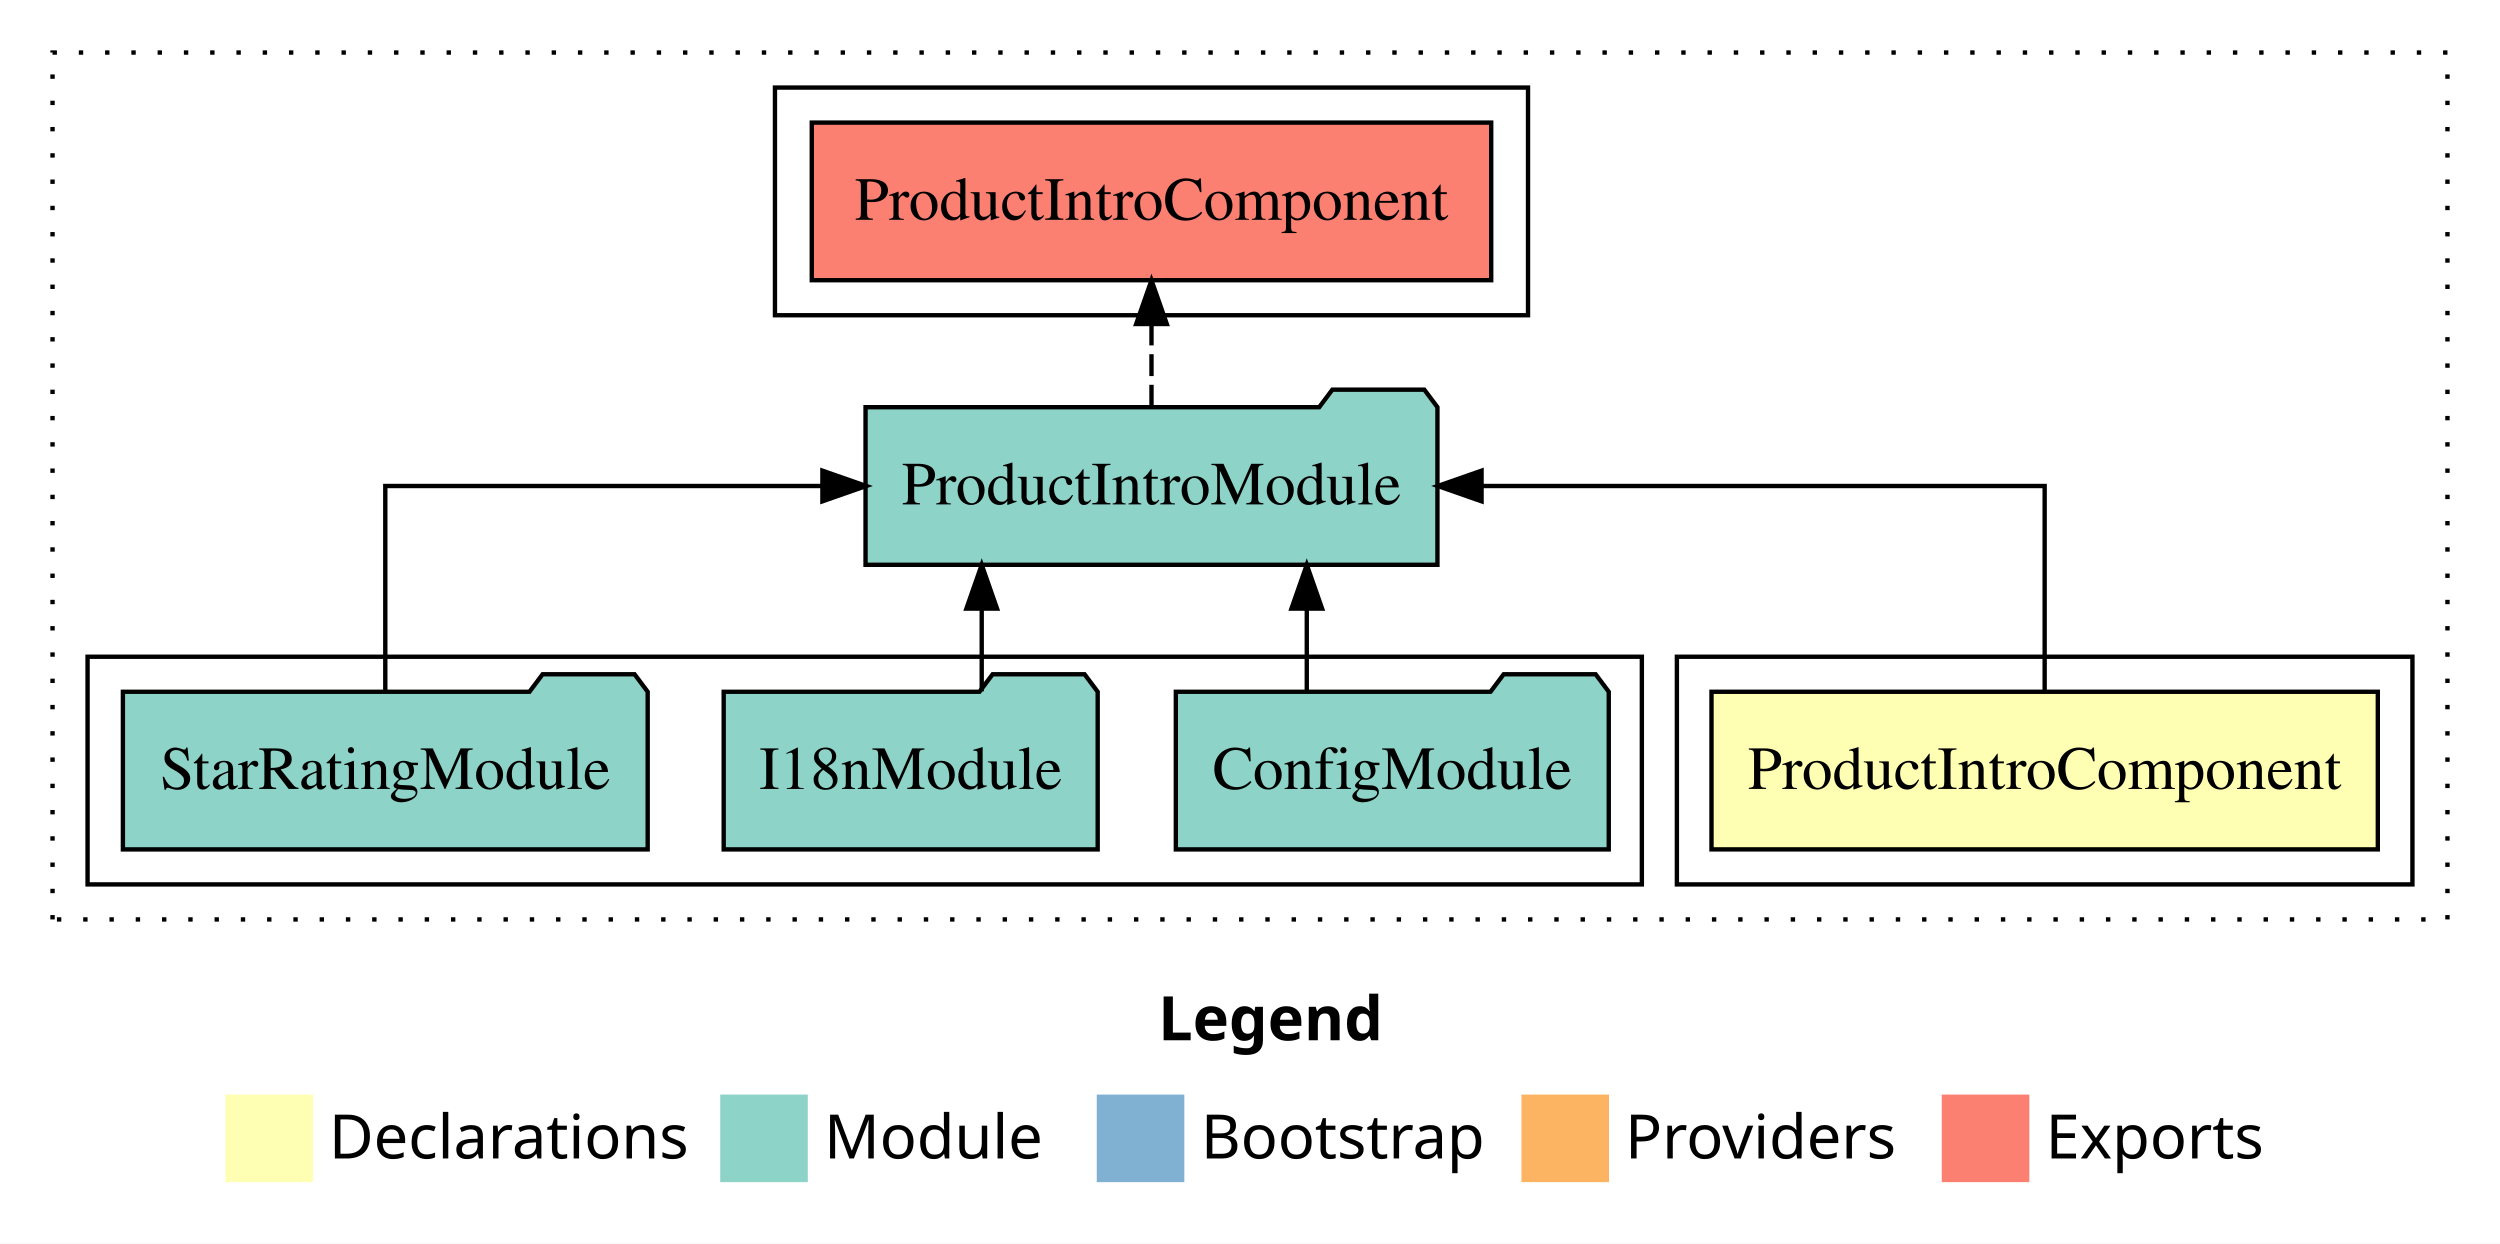
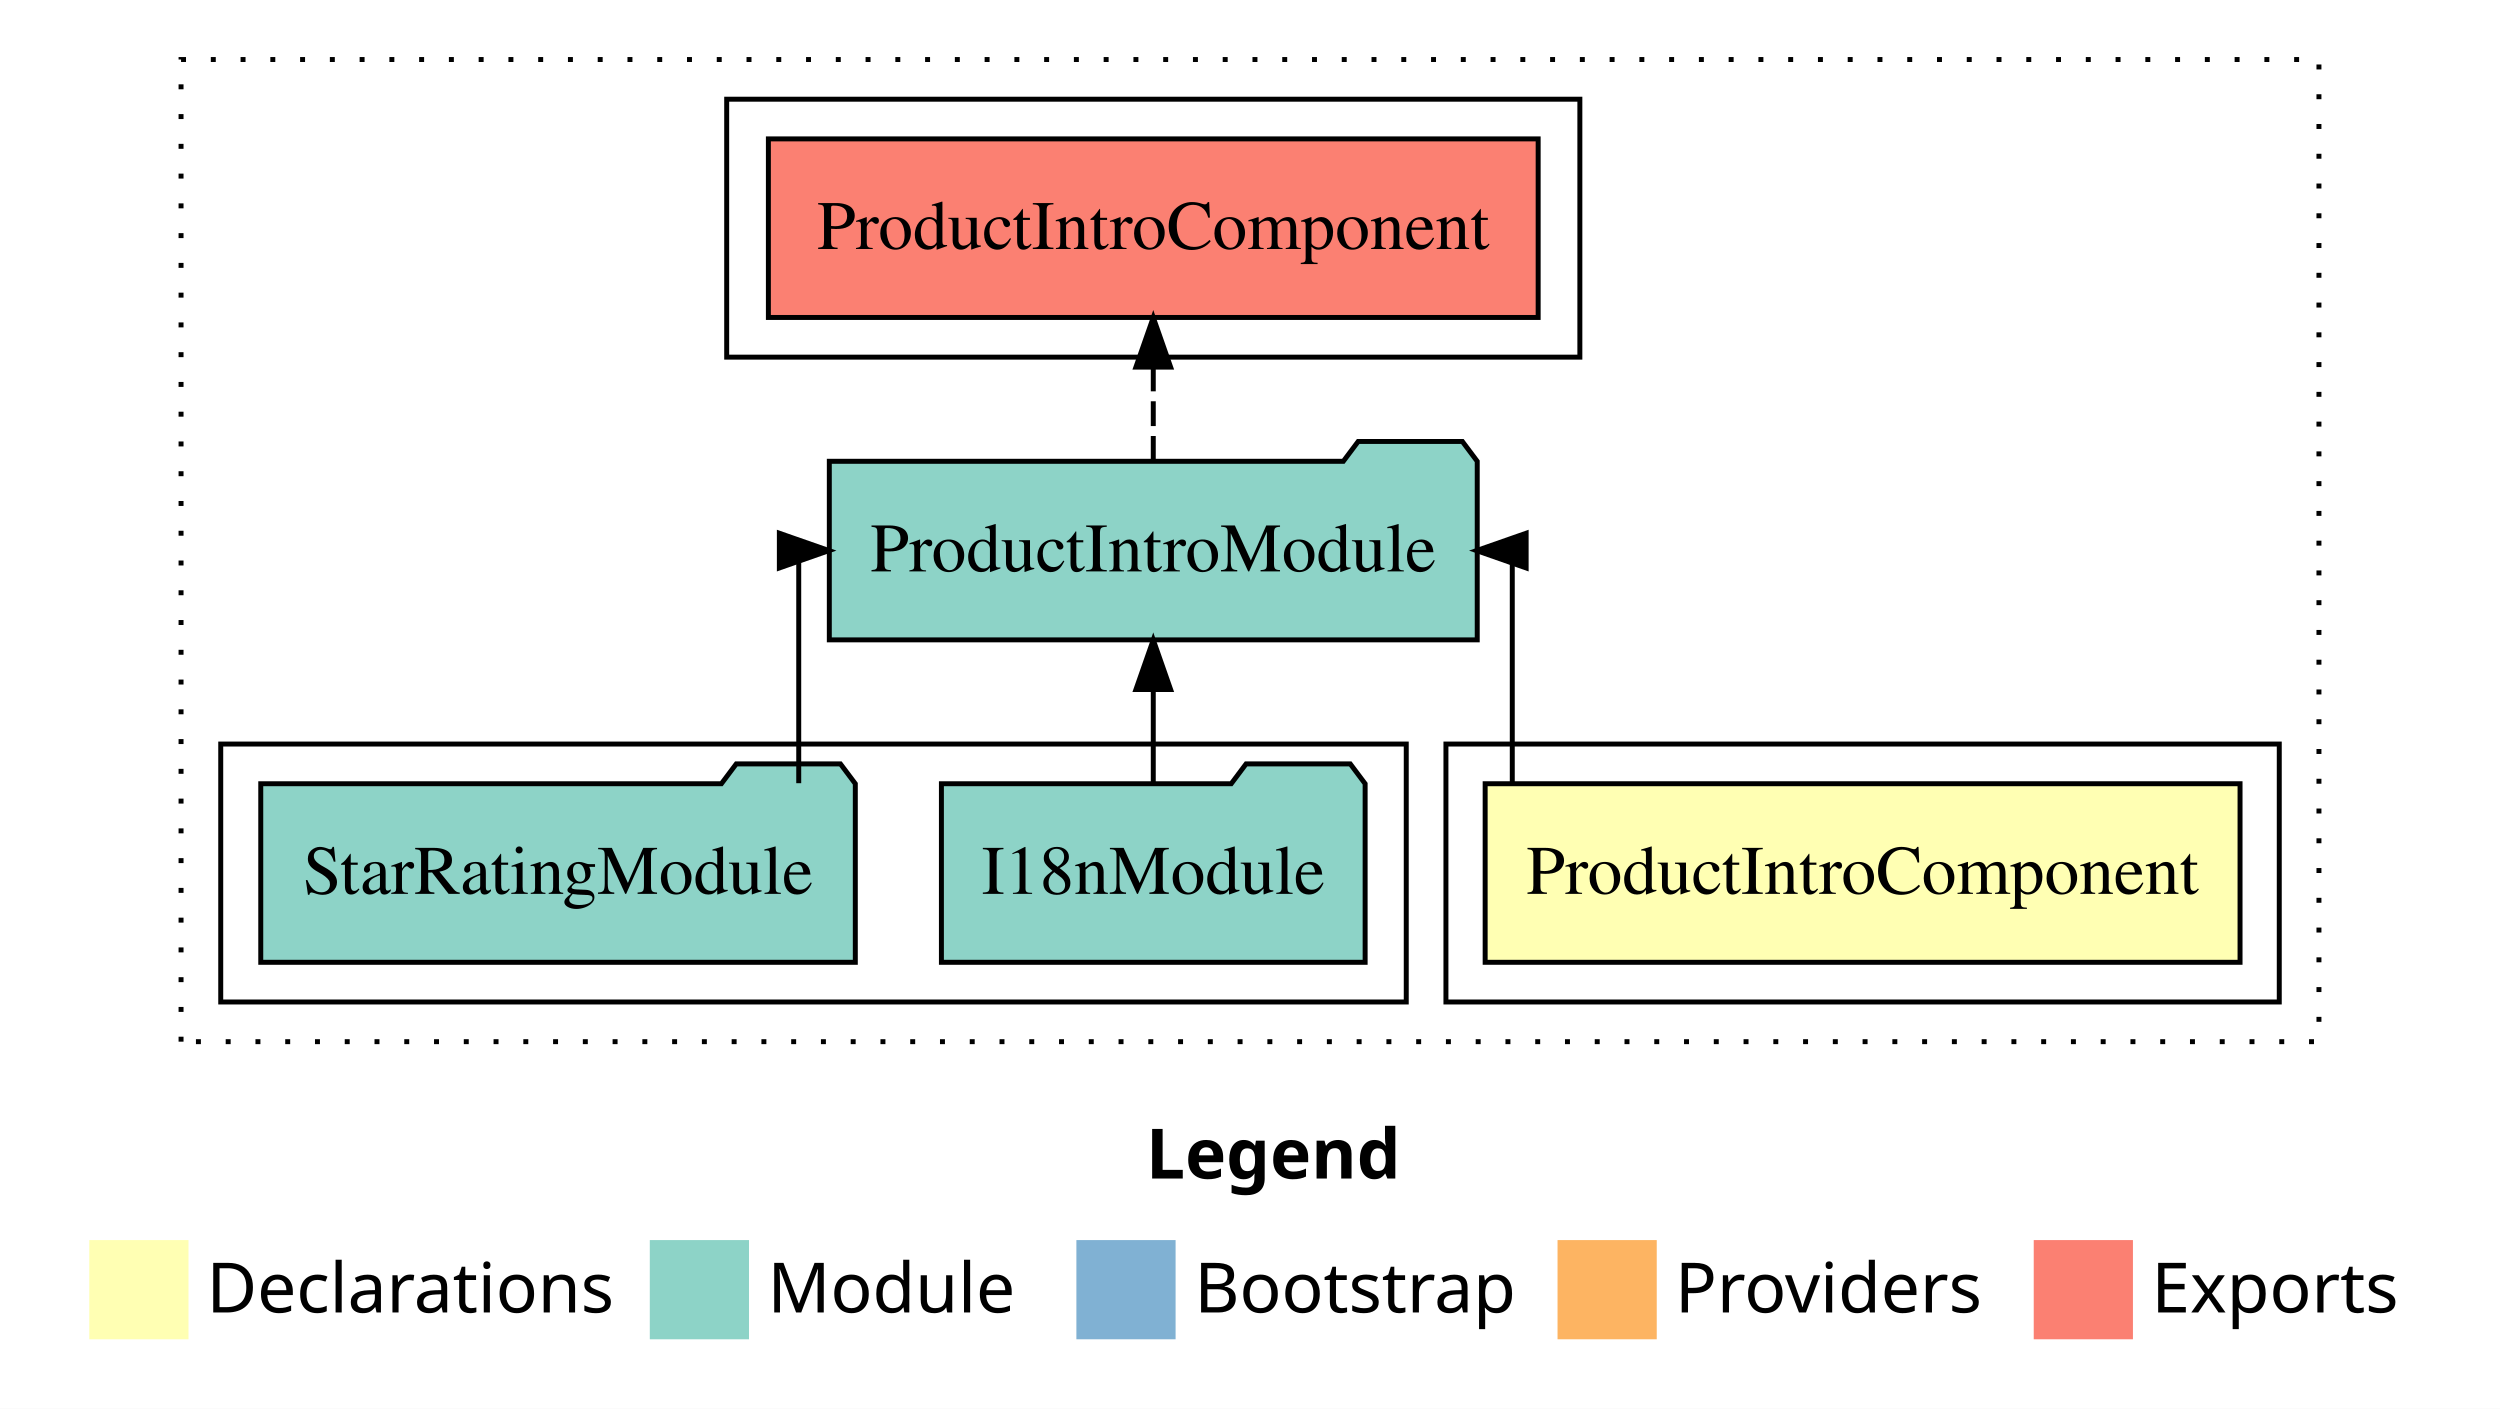
- <svg xmlns="http://www.w3.org/2000/svg" width="571pt" height="284pt" viewBox="0.00 0.00 571.00 284.00">
+ <svg xmlns="http://www.w3.org/2000/svg" width="504pt" height="284pt" viewBox="0.00 0.00 504.00 284.00">
  <g id="graph0" class="graph" transform="scale(1 1) rotate(0) translate(4 280)">
-     <polygon fill="#ffffff" stroke="transparent" points="-4,4 -4,-280 567,-280 567,4 -4,4" />
-     <text text-anchor="start" x="260.509" y="-42.4" font-family="sans-serif" font-weight="bold" font-size="14.00" fill="#000000">Legend</text>
-     <polygon fill="#ffffb3" stroke="transparent" points="47.5,-10 47.5,-30 67.5,-30 67.5,-10 47.5,-10" />
-     <text text-anchor="start" x="71.129" y="-15.4" font-family="sans-serif" font-size="14.00" fill="#000000">  Declarations</text>
-     <polygon fill="#8dd3c7" stroke="transparent" points="160.5,-10 160.5,-30 180.5,-30 180.5,-10 160.5,-10" />
-     <text text-anchor="start" x="184.225" y="-15.4" font-family="sans-serif" font-size="14.00" fill="#000000">  Module</text>
-     <polygon fill="#80b1d3" stroke="transparent" points="246.5,-10 246.5,-30 266.5,-30 266.5,-10 246.5,-10" />
-     <text text-anchor="start" x="270.281" y="-15.4" font-family="sans-serif" font-size="14.00" fill="#000000">  Bootstrap</text>
-     <polygon fill="#fdb462" stroke="transparent" points="343.5,-10 343.5,-30 363.5,-30 363.5,-10 343.5,-10" />
-     <text text-anchor="start" x="367.173" y="-15.4" font-family="sans-serif" font-size="14.00" fill="#000000">  Providers</text>
-     <polygon fill="#fb8072" stroke="transparent" points="439.5,-10 439.5,-30 459.5,-30 459.5,-10 439.5,-10" />
-     <text text-anchor="start" x="463.226" y="-15.4" font-family="sans-serif" font-size="14.00" fill="#000000">  Exports</text>
+     <polygon fill="#ffffff" stroke="transparent" points="-4,4 -4,-280 500,-280 500,4 -4,4" />
+     <text text-anchor="start" x="227.009" y="-42.4" font-family="sans-serif" font-weight="bold" font-size="14.00" fill="#000000">Legend</text>
+     <polygon fill="#ffffb3" stroke="transparent" points="14,-10 14,-30 34,-30 34,-10 14,-10" />
+     <text text-anchor="start" x="37.629" y="-15.4" font-family="sans-serif" font-size="14.00" fill="#000000">  Declarations</text>
+     <polygon fill="#8dd3c7" stroke="transparent" points="127,-10 127,-30 147,-30 147,-10 127,-10" />
+     <text text-anchor="start" x="150.725" y="-15.4" font-family="sans-serif" font-size="14.00" fill="#000000">  Module</text>
+     <polygon fill="#80b1d3" stroke="transparent" points="213,-10 213,-30 233,-30 233,-10 213,-10" />
+     <text text-anchor="start" x="236.781" y="-15.4" font-family="sans-serif" font-size="14.00" fill="#000000">  Bootstrap</text>
+     <polygon fill="#fdb462" stroke="transparent" points="310,-10 310,-30 330,-30 330,-10 310,-10" />
+     <text text-anchor="start" x="333.673" y="-15.4" font-family="sans-serif" font-size="14.00" fill="#000000">  Providers</text>
+     <polygon fill="#fb8072" stroke="transparent" points="406,-10 406,-30 426,-30 426,-10 406,-10" />
+     <text text-anchor="start" x="429.726" y="-15.4" font-family="sans-serif" font-size="14.00" fill="#000000">  Exports</text>
    <g id="clust1" class="cluster">
-       <polygon fill="none" stroke="#000000" stroke-dasharray="1,5" points="8,-70 8,-268 555,-268 555,-70 8,-70" />
+       <polygon fill="none" stroke="#000000" stroke-dasharray="1,5" points="32.5,-70 32.5,-268 463.5,-268 463.5,-70 32.5,-70" />
    </g>
    <g id="clust2" class="cluster">
-       <polygon fill="none" stroke="#000000" points="379,-78 379,-130 547,-130 547,-78 379,-78" />
+       <polygon fill="none" stroke="#000000" points="287.5,-78 287.5,-130 455.5,-130 455.5,-78 287.5,-78" />
    </g>
    <g id="clust4" class="cluster">
-       <polygon fill="none" stroke="#000000" points="16,-78 16,-130 371,-130 371,-78 16,-78" />
+       <polygon fill="none" stroke="#000000" points="40.5,-78 40.5,-130 279.5,-130 279.5,-78 40.5,-78" />
    </g>
    <g id="clust5" class="cluster">
-       <polygon fill="none" stroke="#000000" points="173,-208 173,-260 345,-260 345,-208 173,-208" />
+       <polygon fill="none" stroke="#000000" points="142.5,-208 142.5,-260 314.5,-260 314.5,-208 142.5,-208" />
    </g>
    <g id="node1" class="node">
-       <polygon fill="#ffffb3" stroke="#000000" points="539.093,-122 386.907,-122 386.907,-86 539.093,-86 539.093,-122" />
-       <text text-anchor="middle" x="463" y="-99.8" font-family="Times,serif" font-size="14.00" fill="#000000">ProductIntroComponent</text>
+       <polygon fill="#ffffb3" stroke="#000000" points="447.593,-122 295.407,-122 295.407,-86 447.593,-86 447.593,-122" />
+       <text text-anchor="middle" x="371.5" y="-99.8" font-family="Times,serif" font-size="14.00" fill="#000000">ProductIntroComponent</text>
    </g>
    <g id="node2" class="node">
-       <polygon fill="#8dd3c7" stroke="#000000" points="324.31,-187 321.31,-191 300.31,-191 297.31,-187 193.69,-187 193.69,-151 324.31,-151 324.31,-187" />
-       <text text-anchor="middle" x="259" y="-164.8" font-family="Times,serif" font-size="14.00" fill="#000000">ProductIntroModule</text>
+       <polygon fill="#8dd3c7" stroke="#000000" points="293.81,-187 290.81,-191 269.81,-191 266.81,-187 163.19,-187 163.19,-151 293.81,-151 293.81,-187" />
+       <text text-anchor="middle" x="228.5" y="-164.8" font-family="Times,serif" font-size="14.00" fill="#000000">ProductIntroModule</text>
    </g>
    <g id="edge1" class="edge">
-       <path fill="none" stroke="#000000" d="M463,-122.106C463,-141.339 463,-169 463,-169 463,-169 334.389,-169 334.389,-169" />
-       <polygon fill="#000000" stroke="#000000" points="334.389,-165.5 324.389,-169 334.389,-172.5 334.389,-165.5" />
+       <path fill="none" stroke="#000000" d="M300.875,-122.106C300.875,-141.339 300.875,-169 300.875,-169 300.875,-169 300.155,-169 300.155,-169" />
+       <polygon fill="#000000" stroke="#000000" points="303.671,-165.5 293.671,-169 303.671,-172.5 303.671,-165.5" />
    </g>
-     <g id="node6" class="node">
-       <polygon fill="#fb8072" stroke="#000000" points="336.593,-252 181.407,-252 181.407,-216 336.593,-216 336.593,-252" />
-       <text text-anchor="middle" x="259" y="-229.8" font-family="Times,serif" font-size="14.00" fill="#000000">ProductIntroComponent </text>
+     <g id="node5" class="node">
+       <polygon fill="#fb8072" stroke="#000000" points="306.093,-252 150.907,-252 150.907,-216 306.093,-216 306.093,-252" />
+       <text text-anchor="middle" x="228.5" y="-229.8" font-family="Times,serif" font-size="14.00" fill="#000000">ProductIntroComponent </text>
    </g>
-     <g id="edge5" class="edge">
-       <path fill="none" stroke="#000000" stroke-dasharray="5,2" d="M259,-187.106C259,-187.106 259,-205.991 259,-205.991" />
-       <polygon fill="#000000" stroke="#000000" points="255.5,-205.991 259,-215.991 262.5,-205.991 255.5,-205.991" />
+     <g id="edge4" class="edge">
+       <path fill="none" stroke="#000000" stroke-dasharray="5,2" d="M228.5,-187.106C228.5,-187.106 228.5,-205.991 228.5,-205.991" />
+       <polygon fill="#000000" stroke="#000000" points="225,-205.991 228.5,-215.991 232,-205.991 225,-205.991" />
    </g>
    <g id="node3" class="node">
-       <polygon fill="#8dd3c7" stroke="#000000" points="363.439,-122 360.439,-126 339.439,-126 336.439,-122 264.561,-122 264.561,-86 363.439,-86 363.439,-122" />
-       <text text-anchor="middle" x="314" y="-99.8" font-family="Times,serif" font-size="14.00" fill="#000000">ConfigModule</text>
+       <polygon fill="#8dd3c7" stroke="#000000" points="271.211,-122 268.211,-126 247.211,-126 244.211,-122 185.789,-122 185.789,-86 271.211,-86 271.211,-122" />
+       <text text-anchor="middle" x="228.5" y="-99.8" font-family="Times,serif" font-size="14.00" fill="#000000">I18nModule</text>
    </g>
    <g id="edge2" class="edge">
-       <path fill="none" stroke="#000000" d="M294.468,-122.106C294.468,-122.106 294.468,-140.991 294.468,-140.991" />
-       <polygon fill="#000000" stroke="#000000" points="290.968,-140.991 294.468,-150.991 297.968,-140.991 290.968,-140.991" />
+       <path fill="none" stroke="#000000" d="M228.5,-122.106C228.5,-122.106 228.5,-140.991 228.5,-140.991" />
+       <polygon fill="#000000" stroke="#000000" points="225,-140.991 228.5,-150.991 232,-140.991 225,-140.991" />
    </g>
    <g id="node4" class="node">
-       <polygon fill="#8dd3c7" stroke="#000000" points="246.711,-122 243.711,-126 222.711,-126 219.711,-122 161.289,-122 161.289,-86 246.711,-86 246.711,-122" />
-       <text text-anchor="middle" x="204" y="-99.8" font-family="Times,serif" font-size="14.00" fill="#000000">I18nModule</text>
+       <polygon fill="#8dd3c7" stroke="#000000" points="168.431,-122 165.431,-126 144.431,-126 141.431,-122 48.569,-122 48.569,-86 168.431,-86 168.431,-122" />
+       <text text-anchor="middle" x="108.5" y="-99.8" font-family="Times,serif" font-size="14.00" fill="#000000">StarRatingModule</text>
    </g>
    <g id="edge3" class="edge">
-       <path fill="none" stroke="#000000" d="M220.225,-122.106C220.225,-122.106 220.225,-140.991 220.225,-140.991" />
-       <polygon fill="#000000" stroke="#000000" points="216.725,-140.991 220.225,-150.991 223.725,-140.991 216.725,-140.991" />
-     </g>
-     <g id="node5" class="node">
-       <polygon fill="#8dd3c7" stroke="#000000" points="143.931,-122 140.931,-126 119.931,-126 116.931,-122 24.069,-122 24.069,-86 143.931,-86 143.931,-122" />
-       <text text-anchor="middle" x="84" y="-99.8" font-family="Times,serif" font-size="14.00" fill="#000000">StarRatingModule</text>
-     </g>
-     <g id="edge4" class="edge">
-       <path fill="none" stroke="#000000" d="M84,-122.106C84,-141.339 84,-169 84,-169 84,-169 183.837,-169 183.837,-169" />
-       <polygon fill="#000000" stroke="#000000" points="183.837,-172.5 193.837,-169 183.836,-165.5 183.837,-172.5" />
+       <path fill="none" stroke="#000000" d="M157.024,-122.106C157.024,-141.339 157.024,-169 157.024,-169 157.024,-169 157.634,-169 157.634,-169" />
+       <polygon fill="#000000" stroke="#000000" points="153.118,-172.5 163.118,-169 153.118,-165.5 153.118,-172.5" />
    </g>
  </g>
</svg>
